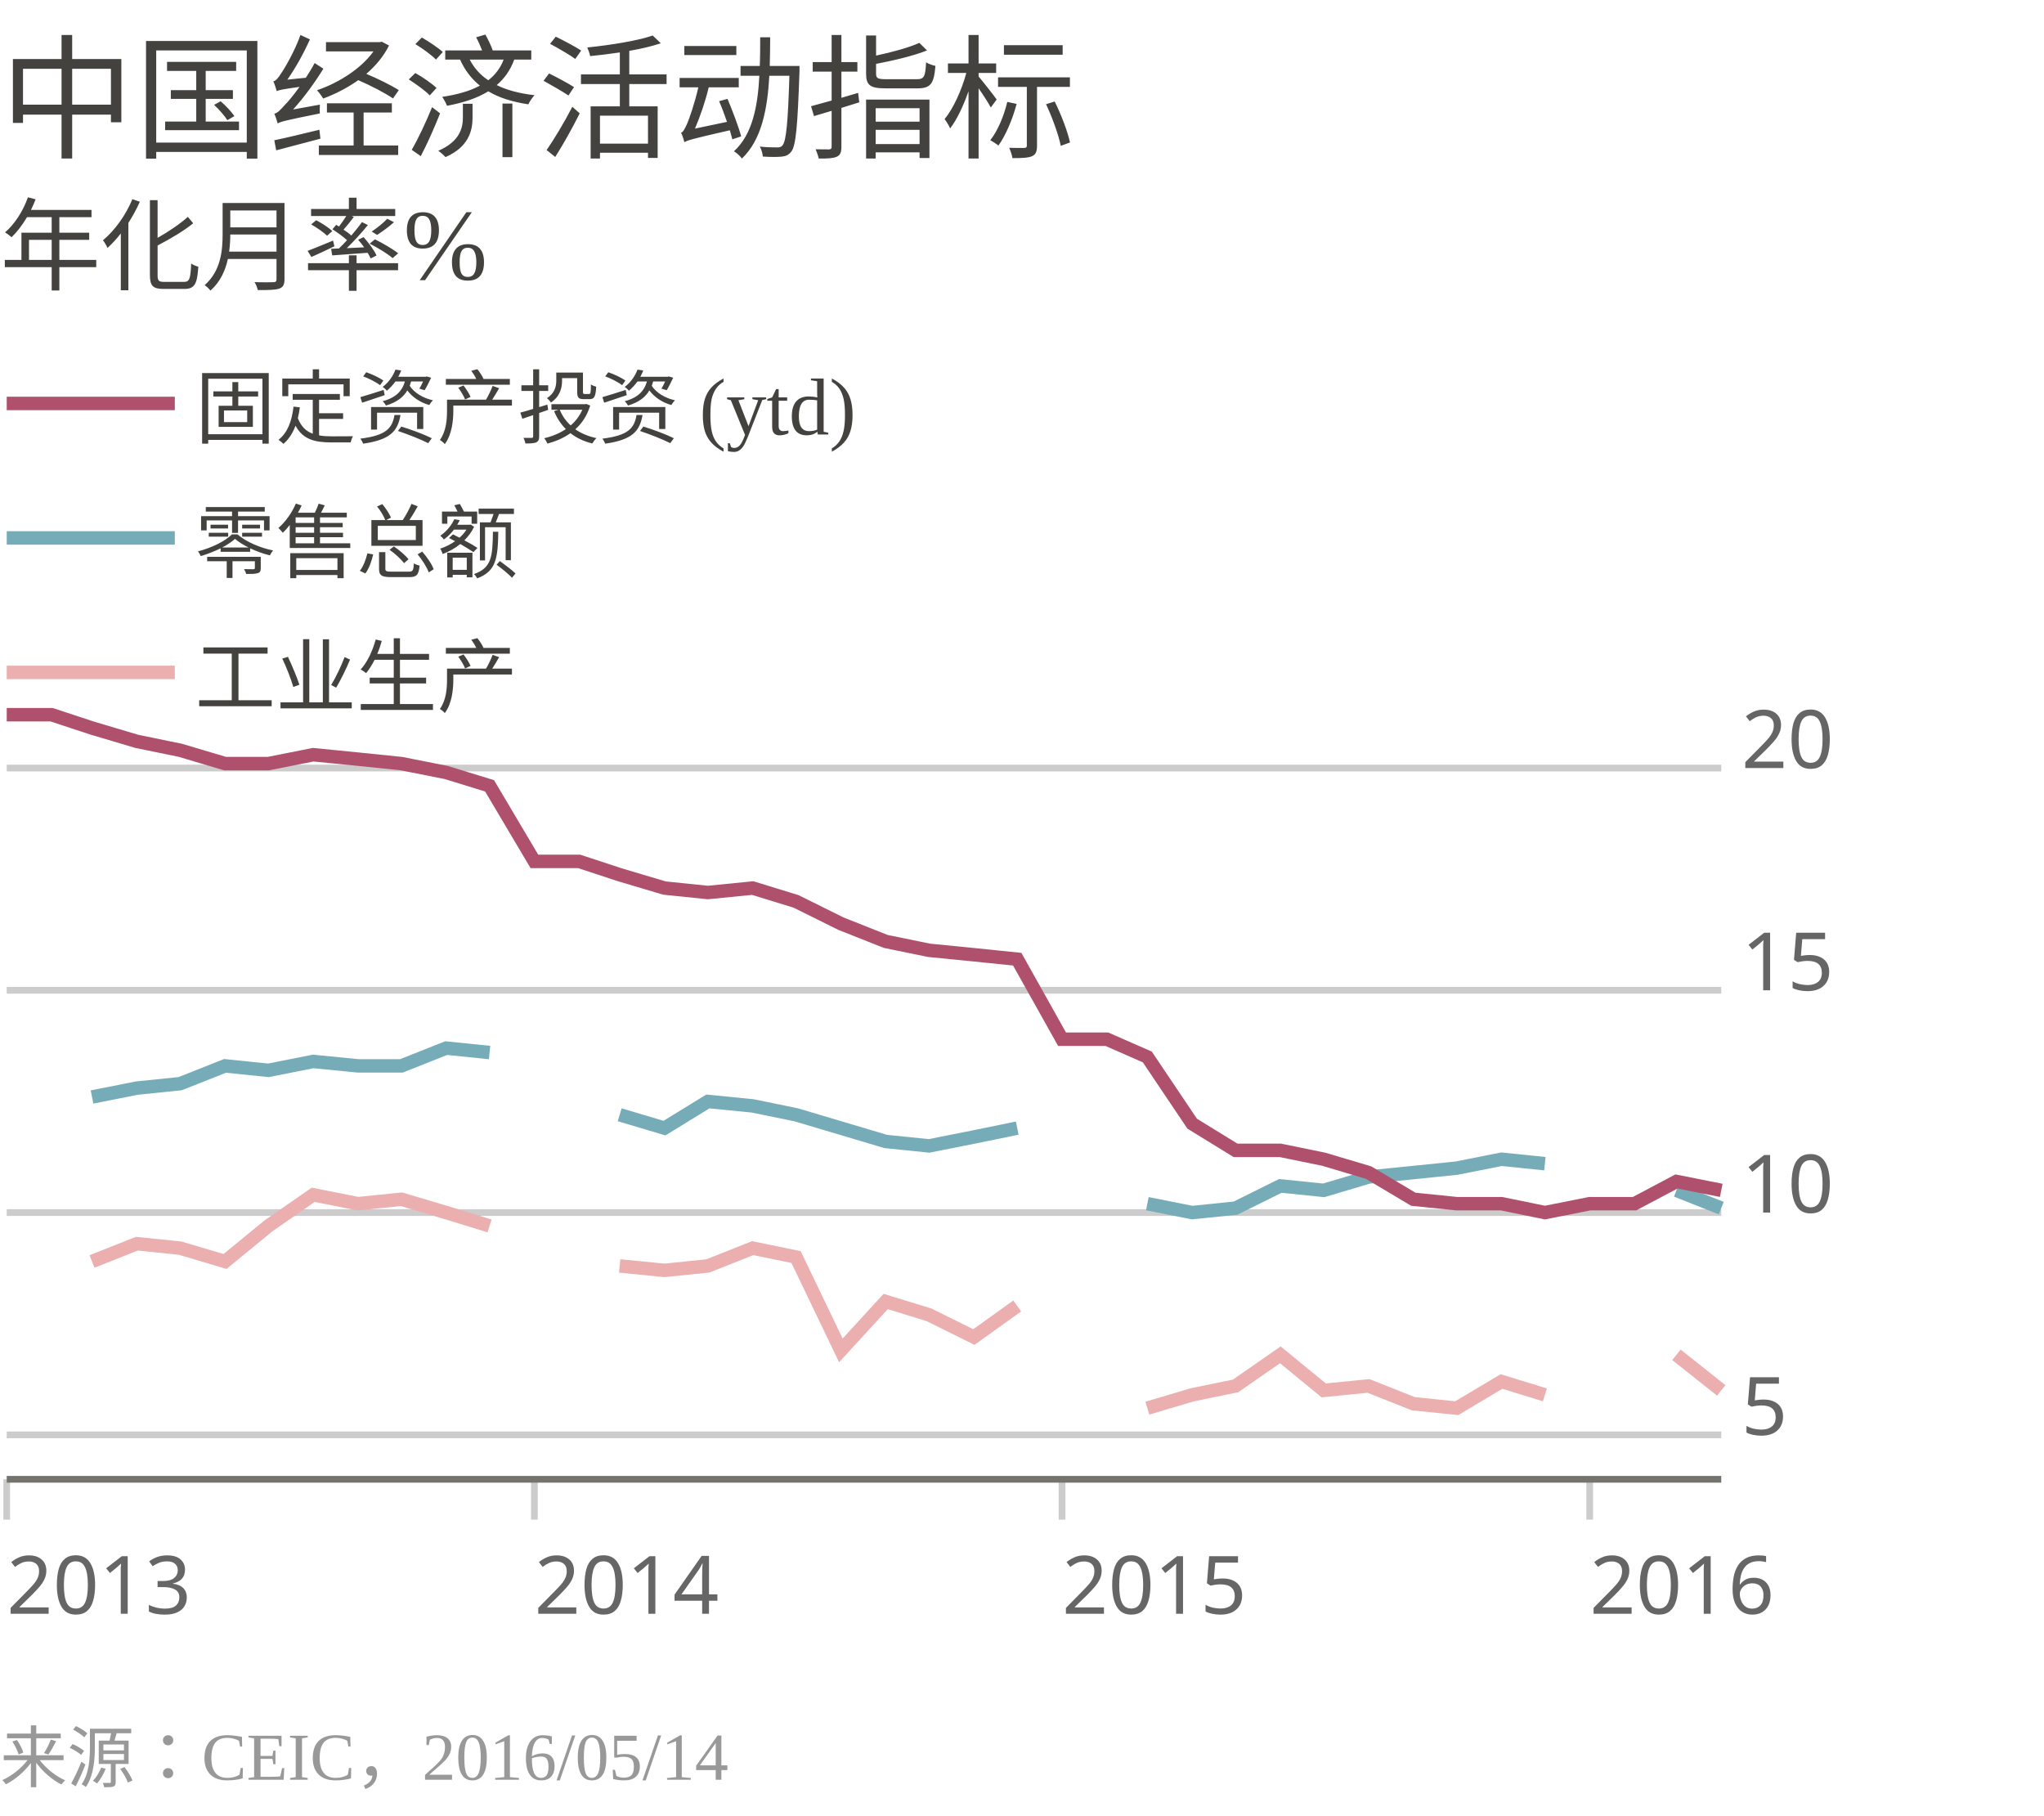
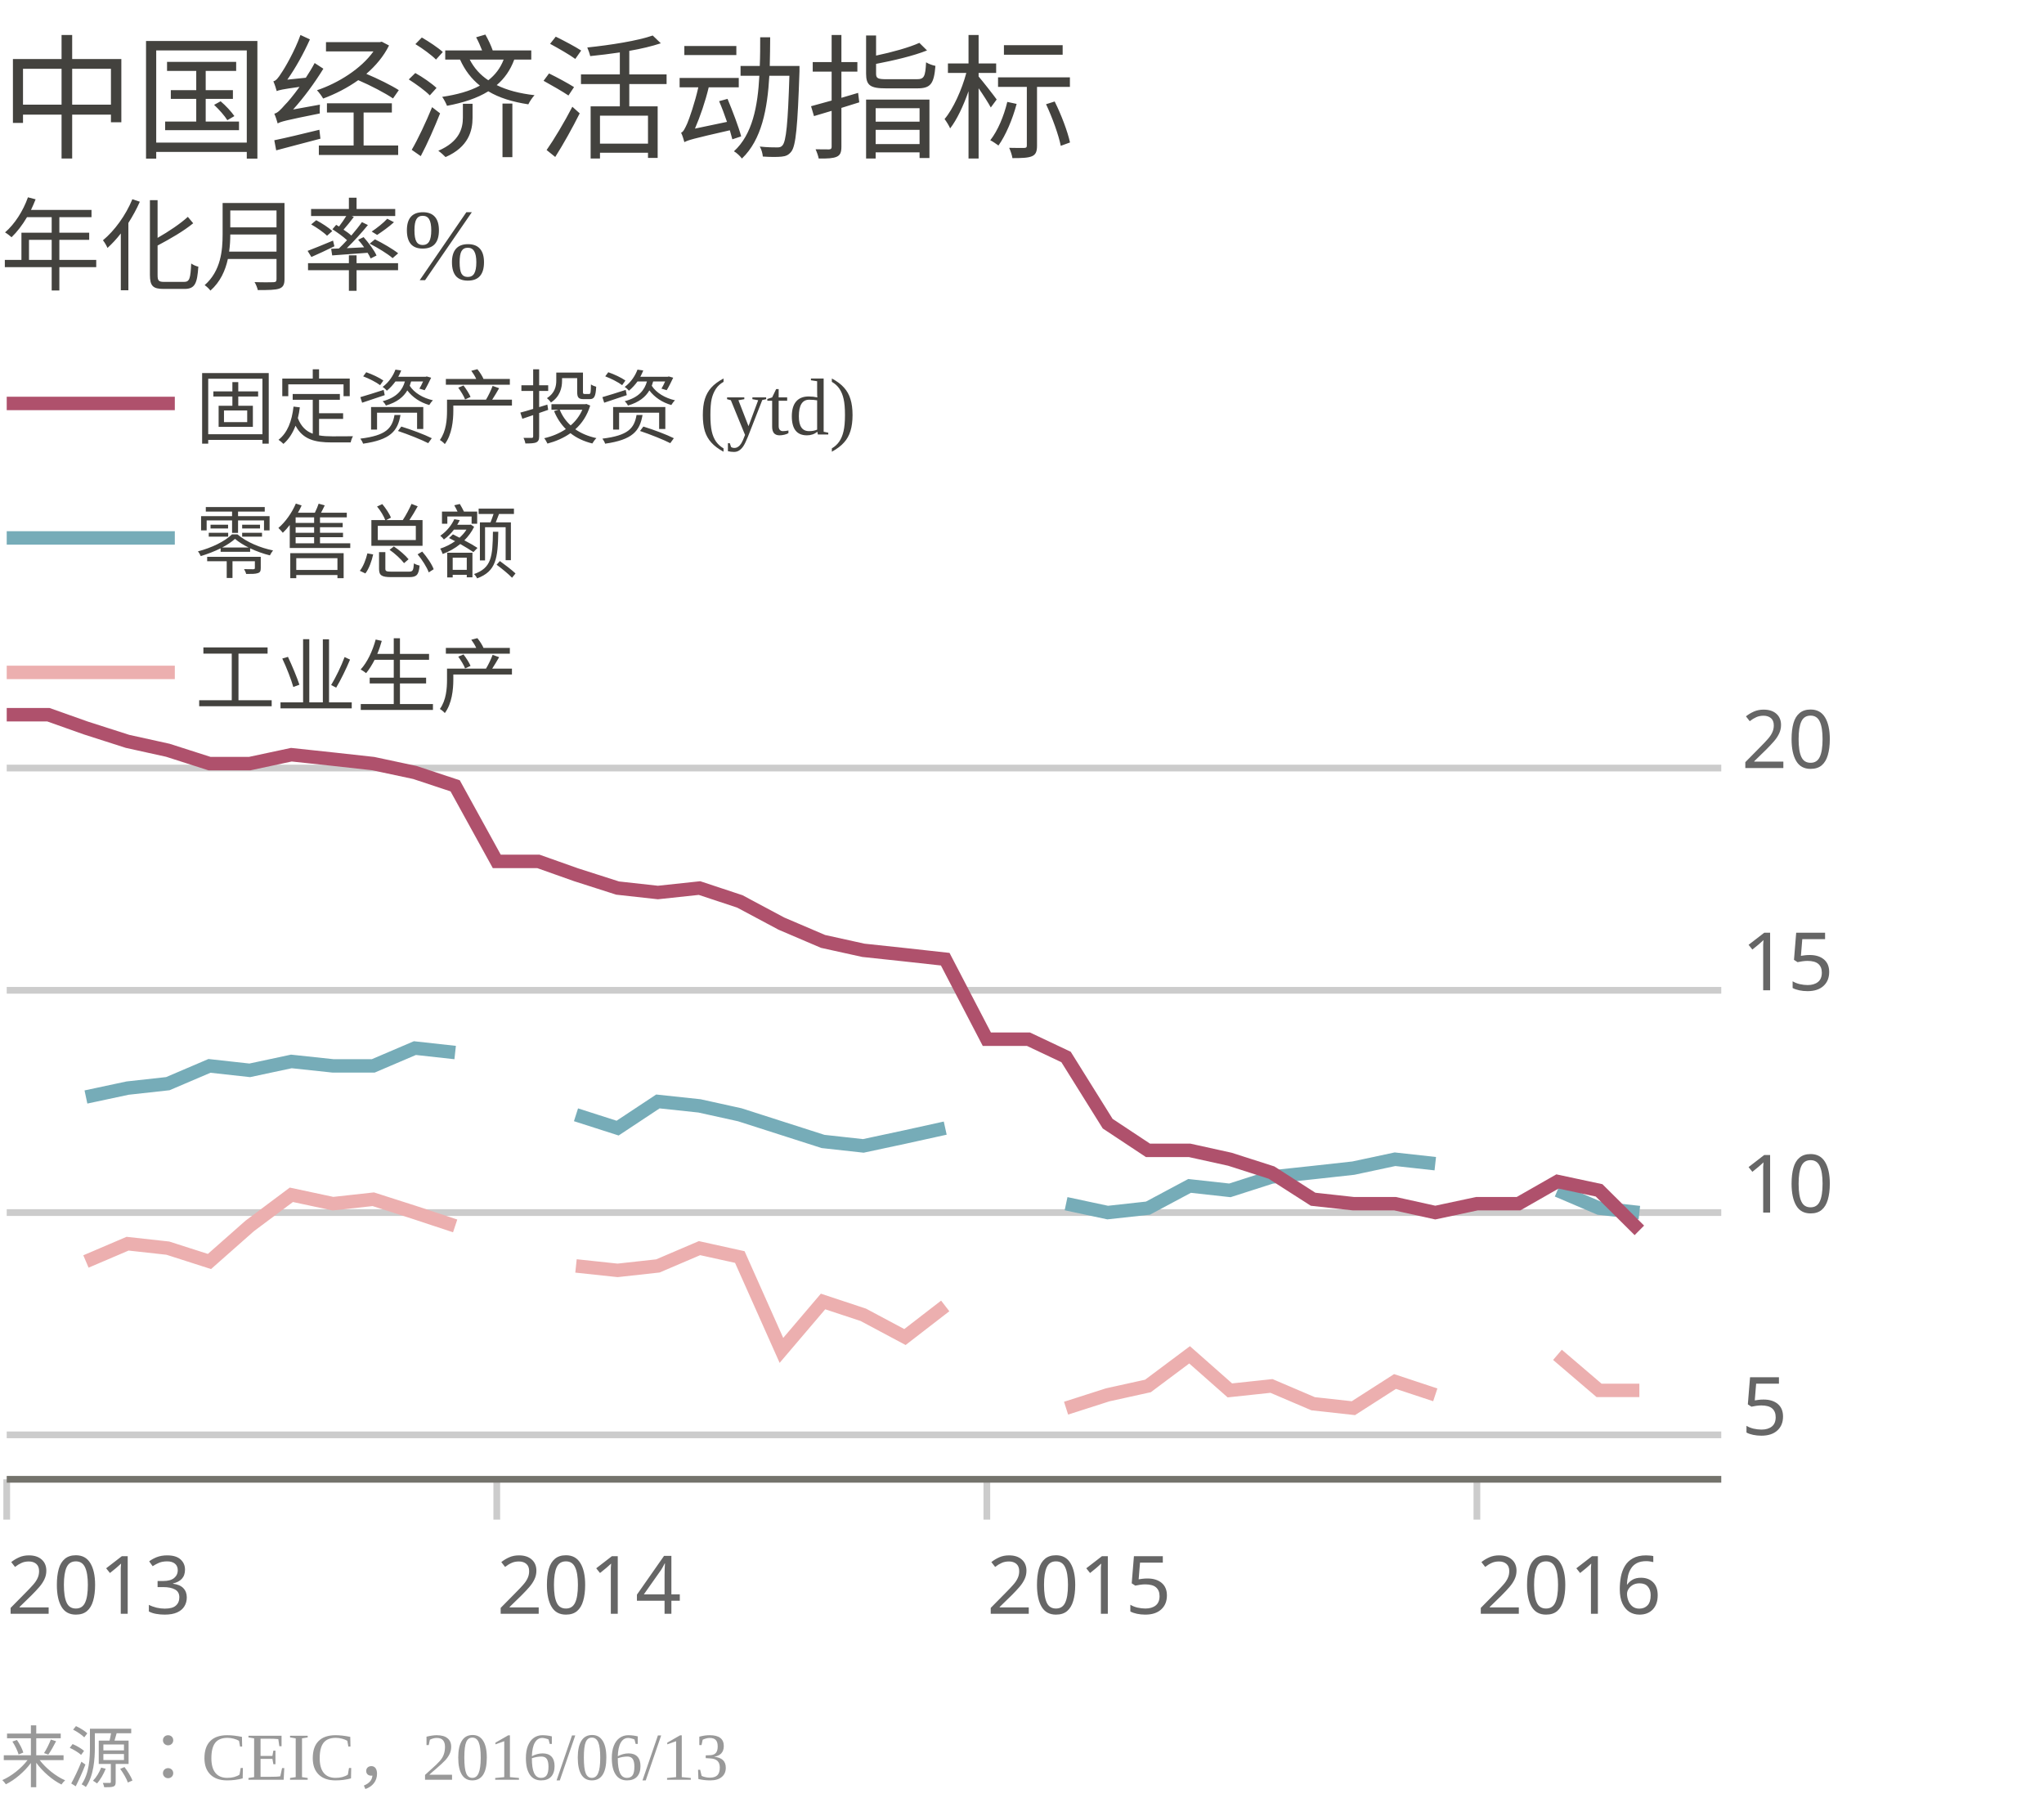
<svg xmlns="http://www.w3.org/2000/svg" viewBox="0 0 304 270">
  <text class="chart-title" fill="#43423e" font-size="20" y="22">中国经济活动指标</text>
  <text class="chart-subtitle" fill="#43423e" font-size="15" y="42">年化月率%</text>
-   <text class="chart-source" font-size="10" fill-opacity="0.4" y="265">来源：CEIC，2016/05/14</text>
+   <text class="chart-source" font-size="10" fill-opacity="0.4" y="265">来源：CEIC，2016/06/13</text>
  <g transform="translate(1,100)">
    <g transform="translate(0,120)" class="x axis">
      <g class="tick" style="" transform="translate(0,0)">
        <line y2="6" x2="0" fill="none" stroke="#000" stroke-opacity="0.2" />
        <text dy="0" style="" y="20" x="0" font-family="MetricWeb,sans-serif" fill-opacity="0.6" font-size="12" text-anchor="start">2013</text>
      </g>
-       <g class="tick" style="" transform="translate(78.47808,0)">
+       <g class="tick" style="" transform="translate(72.88567,0)">
        <line y2="6" x2="0" fill="none" stroke="#000" stroke-opacity="0.2" />
        <text dy="0" style="" y="20" x="0" font-family="MetricWeb,sans-serif" fill-opacity="0.6" font-size="12" text-anchor="start">2014</text>
      </g>
-       <g class="tick" style="" transform="translate(156.9562,0)">
+       <g class="tick" style="" transform="translate(145.7713,0)">
        <line y2="6" x2="0" fill="none" stroke="#000" stroke-opacity="0.2" />
        <text dy="0" style="" y="20" x="0" font-family="MetricWeb,sans-serif" fill-opacity="0.6" font-size="12" text-anchor="start">2015</text>
      </g>
-       <g class="tick" style="" transform="translate(235.4342,0)">
+       <g class="tick" style="" transform="translate(218.657,0)">
        <line y2="6" x2="0" fill="none" stroke="#000" stroke-opacity="0.2" />
        <text dy="0" style="" y="20" x="0" font-family="MetricWeb,sans-serif" fill-opacity="0.6" font-size="12" text-anchor="start">2016</text>
      </g>
      <path class="domain" d="M0,0V0H255V0" fill="none" stroke="#74736c" />
    </g>
    <g transform="translate(255,0)" class="y axis">
      <g class="tick" style="" transform="translate(0,113.3889)">
        <line x2="-255" y2="0" fill="none" stroke="#000" stroke-opacity="0.2" />
        <text dy="0" style="text-anchor: start;" x="3" y="0" font-family="MetricWeb,sans-serif" fill-opacity="0.6" font-size="12">5</text>
      </g>
      <g class="tick" style="" transform="translate(0,80.33333)">
        <line x2="-255" y2="0" fill="none" stroke="#000" stroke-opacity="0.2" />
        <text dy="0" style="text-anchor: start;" x="3" y="0" font-family="MetricWeb,sans-serif" fill-opacity="0.6" font-size="12">10</text>
      </g>
      <g class="tick" style="" transform="translate(0,47.27778)">
        <line x2="-255" y2="0" fill="none" stroke="#000" stroke-opacity="0.2" />
        <text dy="0" style="text-anchor: start;" x="3" y="0" font-family="MetricWeb,sans-serif" fill-opacity="0.6" font-size="12">15</text>
      </g>
      <g class="tick" style="" transform="translate(0,14.22222)">
        <line x2="-255" y2="0" fill="none" stroke="#000" stroke-opacity="0.2" />
        <text dy="0" style="text-anchor: start;" x="3" y="0" font-family="MetricWeb,sans-serif" fill-opacity="0.6" font-size="12">20</text>
      </g>
      <path class="domain" d="M-255,1H0V120H-255" fill="none" stroke="#000" stroke-opacity="0" />
    </g>
    <g class="chart-key" transform="translate(0,-35)">
      <g class="key-element" transform="translate(0,0)">
        <text x="28" font-size="12" fill="#43423e">固定资产投资 (ytd)</text>
        <line x1="0" x2="25" y1="-5" y2="-5" stroke-width="2" fill="none" stroke="#af516c" />
      </g>
      <g class="key-element" transform="translate(0,20)">
        <text x="28" font-size="12" fill="#43423e">零售总额</text>
        <line x1="0" x2="25" y1="-5" y2="-5" stroke-width="2" fill="none" stroke="#76acb8" />
      </g>
      <g class="key-element" transform="translate(0,40)">
        <text x="28" font-size="12" fill="#43423e">工业生产</text>
        <line x1="0" x2="25" y1="-5" y2="-5" stroke-width="2" fill="none" stroke="#ecafaf" />
      </g>
    </g>
    <g>
-       <path d="M12.685,87.606L19.351,84.961L25.801,85.622L32.466,87.606L38.917,82.317L45.582,77.689L52.247,79.011L58.697,78.35L65.363,80.333L71.813,82.317M91.164,88.267L97.829,88.928L104.279,88.267L110.944,85.622L117.395,86.944L124.06,100.828L130.725,93.556L137.175,95.539L143.841,98.844L150.291,94.217M169.642,109.422L176.307,107.439L182.757,106.117L189.422,101.489L195.873,106.778L202.538,106.117L209.203,108.761L215.653,109.422L222.319,105.456L228.769,107.439M248.335,101.489L255,106.778" stroke-width="2" fill="none" stroke="#ecafaf" />
-       <path d="M12.685,63.144L19.351,61.822L25.801,61.161L32.466,58.517L38.917,59.178L45.582,57.856L52.247,58.517L58.697,58.517L65.363,55.872L71.813,56.533M91.164,65.789L97.829,67.772L104.279,63.806L110.944,64.467L117.395,65.789L124.06,67.772L130.725,69.756L137.175,70.417L143.841,69.094L150.291,67.772M169.642,79.011L176.307,80.333L182.757,79.672L189.422,76.367L195.873,77.028L202.538,75.044L209.203,74.383L215.653,73.722L222.319,72.4L228.769,73.061M248.335,77.028L255,79.672" stroke-width="2" fill="none" stroke="#76acb8" />
-       <path d="M0,6.289L6.665,6.289L12.685,8.272L19.351,10.256L25.801,11.578L32.466,13.561L38.917,13.561L45.582,12.239L52.247,12.9L58.697,13.561L65.363,14.883L71.813,16.867L78.478,28.106L85.143,28.106L91.164,30.089L97.829,32.072L104.279,32.733L110.944,32.072L117.395,34.056L124.06,37.361L130.725,40.006L137.175,41.328L143.841,41.989L150.291,42.65L156.956,54.55L163.621,54.55L169.642,57.194L176.307,67.111L182.757,71.078L189.422,71.078L195.873,72.4L202.538,74.383L209.203,78.35L215.653,79.011L222.319,79.011L228.769,80.333L235.434,79.011L242.099,79.011L248.335,75.706L255,77.028" stroke-width="2" fill="none" stroke="#af516c" />
+       <path d="M11.782,87.606L17.972,84.961L23.962,85.622L30.153,87.606L36.143,82.317L42.334,77.689L48.524,79.011L54.514,78.35L60.705,80.333L66.695,82.317M84.667,88.267L90.857,88.928L96.848,88.267L103.038,85.622L109.029,86.944L115.219,100.828L121.41,93.556L127.4,95.539L133.59,98.844L139.581,94.217M157.553,109.422L163.743,107.439L169.734,106.117L175.924,101.489L181.915,106.778L188.105,106.117L194.295,108.761L200.286,109.422L206.476,105.456L212.467,107.439M230.638,101.489L236.829,106.778L242.819,106.778" stroke-width="2" fill="none" stroke="#ecafaf" />
+       <path d="M11.782,63.144L17.972,61.822L23.962,61.161L30.153,58.517L36.143,59.178L42.334,57.856L48.524,58.517L54.514,58.517L60.705,55.872L66.695,56.533M84.667,65.789L90.857,67.772L96.848,63.806L103.038,64.467L109.029,65.789L115.219,67.772L121.41,69.756L127.4,70.417L133.59,69.094L139.581,67.772M157.553,79.011L163.743,80.333L169.734,79.672L175.924,76.367L181.915,77.028L188.105,75.044L194.295,74.383L200.286,73.722L206.476,72.4L212.467,73.061M230.638,77.028L236.829,79.672L242.819,80.333" stroke-width="2" fill="none" stroke="#76acb8" />
+       <path d="M0,6.289L6.19,6.289L11.782,8.272L17.972,10.256L23.962,11.578L30.153,13.561L36.143,13.561L42.334,12.239L48.524,12.9L54.514,13.561L60.705,14.883L66.695,16.867L72.886,28.106L79.076,28.106L84.667,30.089L90.857,32.072L96.848,32.733L103.038,32.072L109.029,34.056L115.219,37.361L121.41,40.006L127.4,41.328L133.59,41.989L139.581,42.65L145.771,54.55L151.962,54.55L157.553,57.194L163.743,67.111L169.734,71.078L175.924,71.078L181.915,72.4L188.105,74.383L194.295,78.35L200.286,79.011L206.476,79.011L212.467,80.333L218.657,79.011L224.847,79.011L230.638,75.706L236.829,77.028L242.819,82.978" stroke-width="2" fill="none" stroke="#af516c" />
    </g>
  </g>
</svg>
